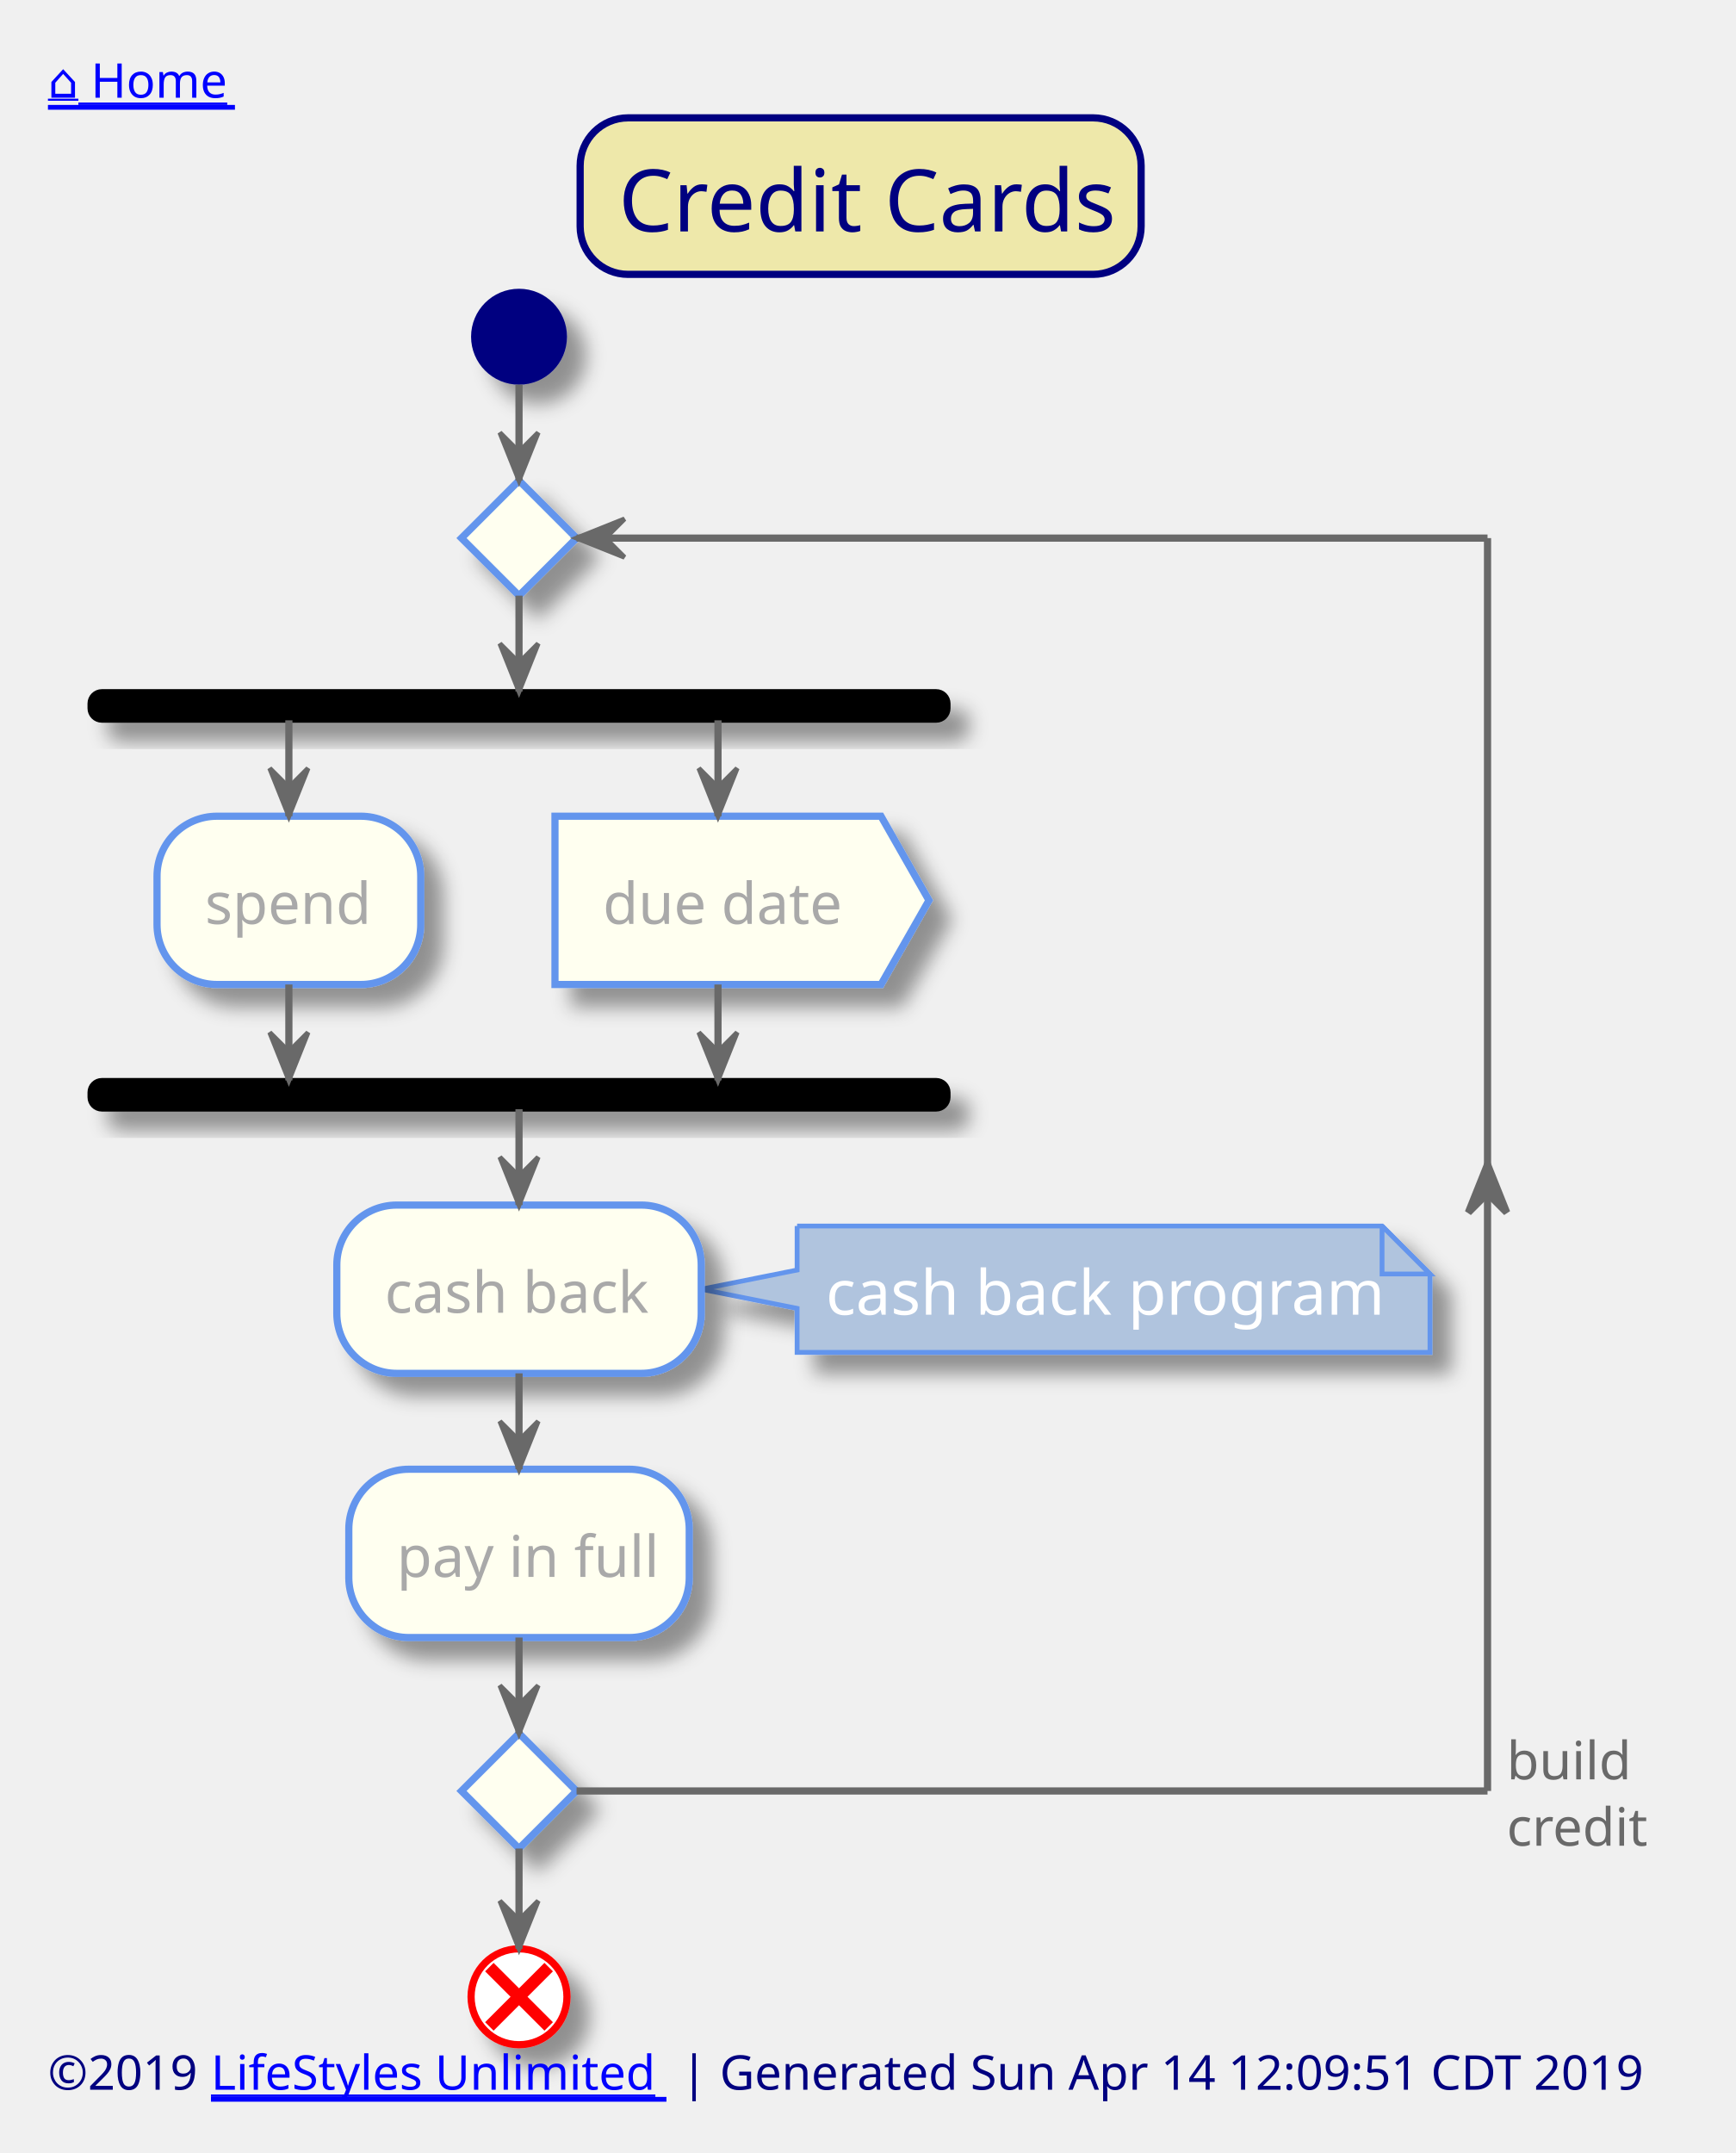
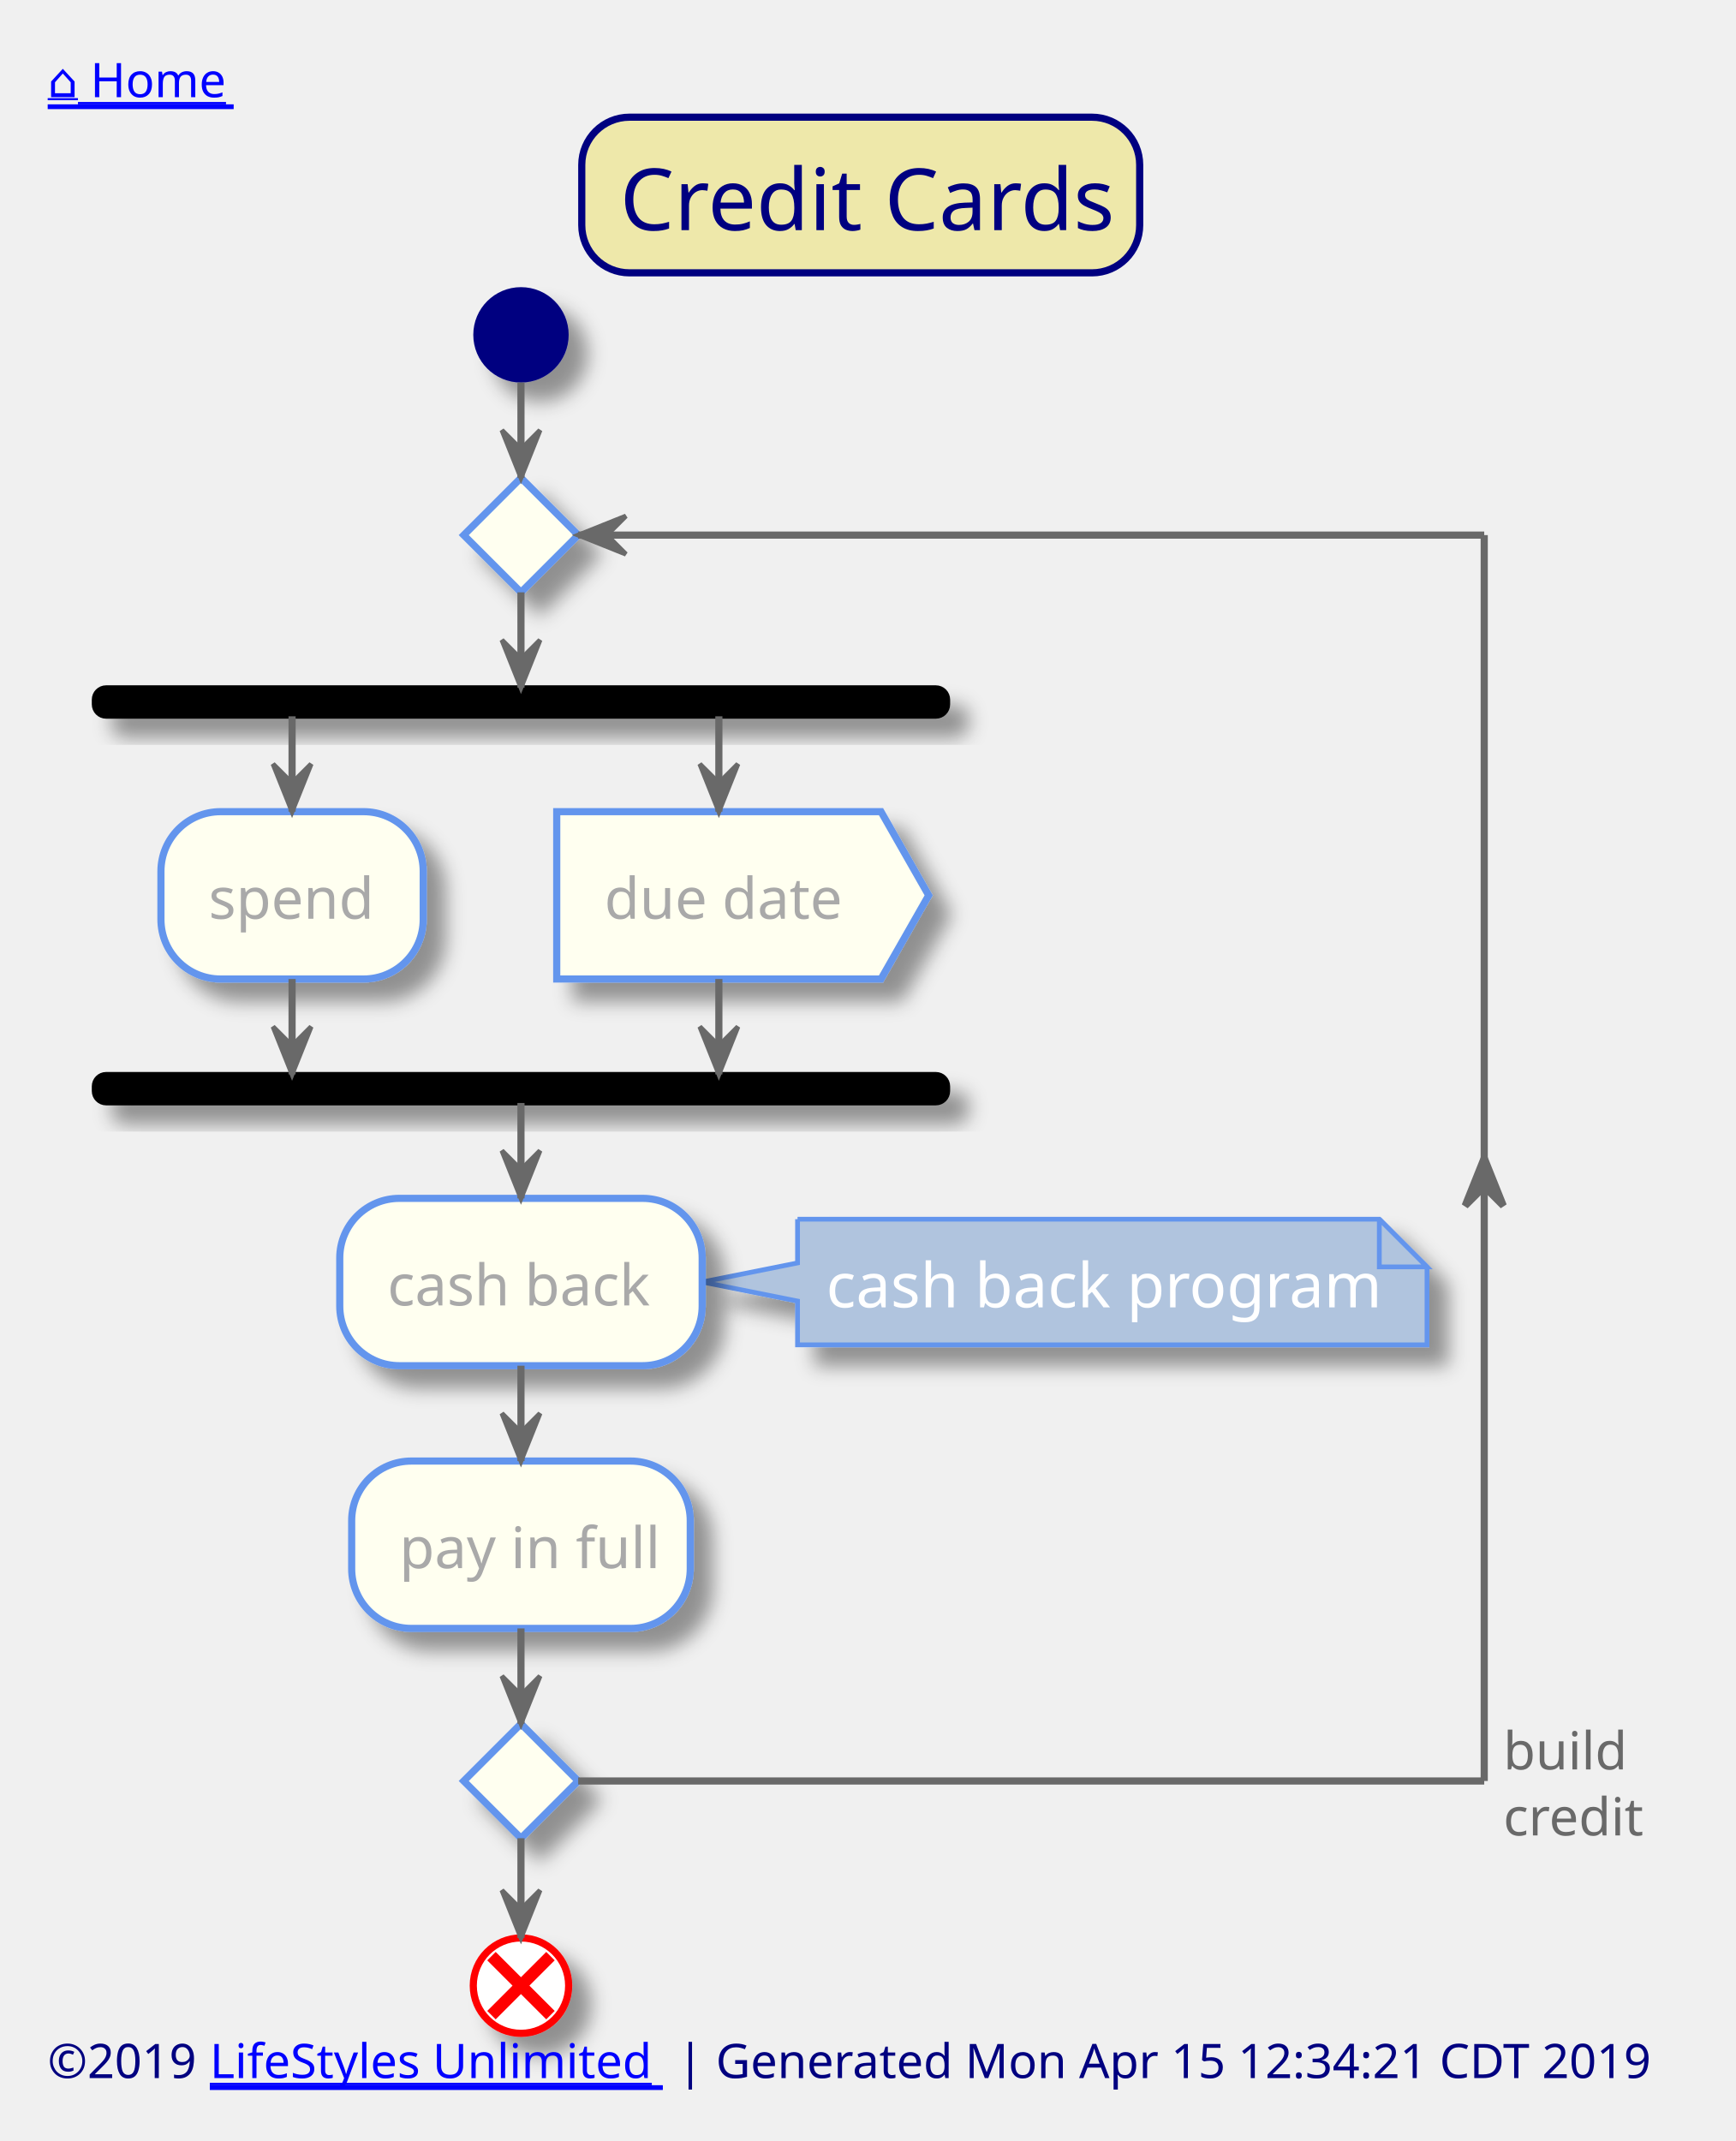
- <svg xmlns="http://www.w3.org/2000/svg" xmlns:xlink="http://www.w3.org/1999/xlink" contentScriptType="application/ecmascript" contentStyleType="text/css" height="449px" preserveAspectRatio="none" style="width:362px;height:449px;" version="1.1" viewBox="0 0 362 449" width="362px" zoomAndPan="magnify">
+ <svg xmlns="http://www.w3.org/2000/svg" xmlns:xlink="http://www.w3.org/1999/xlink" contentScriptType="application/ecmascript" contentStyleType="text/css" height="449px" preserveAspectRatio="none" style="width:364px;height:449px;" version="1.1" viewBox="0 0 364 449" width="364px" zoomAndPan="magnify">
  <defs>
    <style type="text/css">path:hover { stroke: #0000FF !important;}</style>
-     <filter height="300%" id="f1d5yuvlcmghh0" width="300%" x="-1" y="-1">
+     <filter height="300%" id="folj5xd70y3oi" width="300%" x="-1" y="-1">
      <feGaussianBlur result="blurOut" stdDeviation="2.0" />
      <feColorMatrix in="blurOut" result="blurOut2" type="matrix" values="0 0 0 0 0 0 0 0 0 0 0 0 0 0 0 0 0 0 .4 0" />
      <feOffset dx="4.0" dy="4.0" in="blurOut2" result="blurOut3" />
      <feBlend in="SourceGraphic" in2="blurOut3" mode="normal" />
    </filter>
  </defs>
  <g>
    <a target="_top" xlink:actuate="onRequest" xlink:href="../index.svg" xlink:show="new" xlink:title="../index.svg" xlink:type="simple">
      <text fill="#0000FF" font-family="sans-serif" font-size="10" lengthAdjust="spacingAndGlyphs" text-decoration="underline" textLength="39" x="10" y="20.381">⌂ Home</text>
      <line style="stroke: #0000FF; stroke-width: 1.0;" x1="10" x2="49" y1="22.381" y2="22.381" />
    </a>
-     <rect fill="#EEE8AA" height="32.641" rx="10" ry="10" style="stroke: #000080; stroke-width: 1.5;" width="117" x="121" y="24.578" />
-     <text fill="#000080" font-family="sans-serif" font-size="18" lengthAdjust="spacingAndGlyphs" textLength="101" x="129" y="48.264">Credit Cards</text>
-     <ellipse cx="108.25" cy="70.219" fill="#000080" filter="url(#f1d5yuvlcmghh0)" rx="10" ry="10" style="stroke: none; stroke-width: 1.0;" />
-     <rect fill="#000000" filter="url(#f1d5yuvlcmghh0)" height="6" rx="2.5" ry="2.5" style="stroke: #000000; stroke-width: 1.0;" width="179" x="18.75" y="144.219" />
-     <rect fill="#FFFFF0" filter="url(#f1d5yuvlcmghh0)" height="35.094" rx="12.5" ry="12.5" style="stroke: #6495ED; stroke-width: 1.5;" width="55" x="32.75" y="170.219" />
-     <text fill="#A9A9A9" font-family="sans-serif" font-size="12" lengthAdjust="spacingAndGlyphs" textLength="35" x="42.75" y="192.676">spend</text>
-     <polygon fill="#FFFFF0" filter="url(#f1d5yuvlcmghh0)" points="115.75,170.219,183.75,170.219,193.75,187.766,183.75,205.312,115.75,205.312" style="stroke: #6495ED; stroke-width: 1.5;" />
-     <text fill="#A9A9A9" font-family="sans-serif" font-size="12" lengthAdjust="spacingAndGlyphs" textLength="48" x="125.75" y="192.676">due date</text>
-     <rect fill="#000000" filter="url(#f1d5yuvlcmghh0)" height="6" rx="2.5" ry="2.5" style="stroke: #000000; stroke-width: 1.0;" width="179" x="18.75" y="225.312" />
-     <path d="M166.25,255.684 L166.25,264.859 L146.25,268.859 L166.25,272.859 L166.25,282.035 A0,0 0 0 0 166.25,282.035 L298.25,282.035 A0,0 0 0 0 298.25,282.035 L298.25,265.684 L288.25,255.684 L166.25,255.684 A0,0 0 0 0 166.25,255.684 " fill="#B0C4DE" filter="url(#f1d5yuvlcmghh0)" style="stroke: #6495ED; stroke-width: 1.0;" />
-     <path d="M288.25,255.684 L288.25,265.684 L298.25,265.684 L288.25,255.684 " fill="#B0C4DE" style="stroke: #6495ED; stroke-width: 1.0;" />
-     <text fill="#FFFFFF" font-family="sans-serif" font-size="13" lengthAdjust="spacingAndGlyphs" textLength="111" x="172.25" y="274.179">cash back program</text>
-     <rect fill="#FFFFF0" filter="url(#f1d5yuvlcmghh0)" height="35.094" rx="12.5" ry="12.5" style="stroke: #6495ED; stroke-width: 1.5;" width="76" x="70.25" y="251.312" />
-     <text fill="#A9A9A9" font-family="sans-serif" font-size="12" lengthAdjust="spacingAndGlyphs" textLength="56" x="80.25" y="273.769">cash back</text>
-     <rect fill="#FFFFF0" filter="url(#f1d5yuvlcmghh0)" height="35.094" rx="12.5" ry="12.5" style="stroke: #6495ED; stroke-width: 1.5;" width="71" x="72.75" y="306.406" />
-     <text fill="#A9A9A9" font-family="sans-serif" font-size="12" lengthAdjust="spacingAndGlyphs" textLength="51" x="82.75" y="328.863">pay in full</text>
-     <polygon fill="#FFFFF0" filter="url(#f1d5yuvlcmghh0)" points="108.25,100.219,120.25,112.219,108.25,124.219,96.25,112.219,108.25,100.219" style="stroke: #6495ED; stroke-width: 1.5;" />
-     <polygon fill="#FFFFF0" filter="url(#f1d5yuvlcmghh0)" points="108.25,361.5,108.25,361.5,120.25,373.5,108.25,385.5,108.25,385.5,96.25,373.5,108.25,361.5" style="stroke: #6495ED; stroke-width: 1.5;" />
-     <ellipse cx="108.25" cy="416.419" fill="#FFFFFF" filter="url(#f1d5yuvlcmghh0)" rx="10" ry="10" style="stroke: #FF0000; stroke-width: 1.5;" />
-     <line style="stroke: #FF0000; stroke-width: 2.5;" x1="102.063" x2="114.437" y1="410.232" y2="422.606" />
-     <line style="stroke: #FF0000; stroke-width: 2.5;" x1="114.437" x2="102.063" y1="410.232" y2="422.606" />
-     <line style="stroke: #696969; stroke-width: 1.5;" x1="60.25" x2="60.25" y1="150.219" y2="170.219" />
-     <polygon fill="#696969" points="56.25,160.219,60.25,170.219,64.25,160.219,60.25,164.219" style="stroke: #696969; stroke-width: 1.0;" />
-     <line style="stroke: #696969; stroke-width: 1.5;" x1="149.75" x2="149.75" y1="150.219" y2="170.219" />
-     <polygon fill="#696969" points="145.75,160.219,149.75,170.219,153.75,160.219,149.75,164.219" style="stroke: #696969; stroke-width: 1.0;" />
-     <line style="stroke: #696969; stroke-width: 1.5;" x1="60.25" x2="60.25" y1="205.312" y2="225.312" />
-     <polygon fill="#696969" points="56.25,215.312,60.25,225.312,64.25,215.312,60.25,219.312" style="stroke: #696969; stroke-width: 1.0;" />
-     <line style="stroke: #696969; stroke-width: 1.5;" x1="149.75" x2="149.75" y1="205.312" y2="225.312" />
-     <polygon fill="#696969" points="145.75,215.312,149.75,225.312,153.75,215.312,149.75,219.312" style="stroke: #696969; stroke-width: 1.0;" />
-     <line style="stroke: #696969; stroke-width: 1.5;" x1="108.25" x2="108.25" y1="231.312" y2="251.312" />
-     <polygon fill="#696969" points="104.25,241.312,108.25,251.312,112.25,241.312,108.25,245.312" style="stroke: #696969; stroke-width: 1.0;" />
-     <line style="stroke: #696969; stroke-width: 1.5;" x1="108.25" x2="108.25" y1="286.406" y2="306.406" />
-     <polygon fill="#696969" points="104.25,296.406,108.25,306.406,112.25,296.406,108.25,300.406" style="stroke: #696969; stroke-width: 1.0;" />
-     <line style="stroke: #696969; stroke-width: 1.5;" x1="108.25" x2="108.25" y1="124.219" y2="144.219" />
-     <polygon fill="#696969" points="104.25,134.219,108.25,144.219,112.25,134.219,108.25,138.219" style="stroke: #696969; stroke-width: 1.0;" />
-     <line style="stroke: #696969; stroke-width: 1.5;" x1="120.25" x2="310.25" y1="373.5" y2="373.5" />
-     <polygon fill="#696969" points="306.25,252.859,310.25,242.859,314.25,252.859,310.25,248.859" style="stroke: #696969; stroke-width: 1.5;" />
-     <line style="stroke: #696969; stroke-width: 1.5;" x1="310.25" x2="310.25" y1="112.219" y2="373.5" />
-     <line style="stroke: #696969; stroke-width: 1.5;" x1="310.25" x2="120.25" y1="112.219" y2="112.219" />
-     <polygon fill="#696969" points="130.25,108.219,120.25,112.219,130.25,116.219,126.25,112.219" style="stroke: #696969; stroke-width: 1.0;" />
-     <text fill="#696969" font-family="sans-serif" font-size="11" lengthAdjust="spacingAndGlyphs" textLength="22" x="314.25" y="371.083">build</text>
-     <text fill="#696969" font-family="sans-serif" font-size="11" lengthAdjust="spacingAndGlyphs" textLength="27" x="314.25" y="384.919">credit</text>
-     <line style="stroke: #696969; stroke-width: 1.5;" x1="108.25" x2="108.25" y1="341.5" y2="361.5" />
-     <polygon fill="#696969" points="104.25,351.5,108.25,361.5,112.25,351.5,108.25,355.5" style="stroke: #696969; stroke-width: 1.0;" />
-     <line style="stroke: #696969; stroke-width: 1.5;" x1="108.25" x2="108.25" y1="80.219" y2="100.219" />
-     <polygon fill="#696969" points="104.25,90.219,108.25,100.219,112.25,90.219,108.25,94.219" style="stroke: #696969; stroke-width: 1.0;" />
-     <line style="stroke: #696969; stroke-width: 1.5;" x1="108.25" x2="108.25" y1="385.5" y2="406.419" />
-     <polygon fill="#696969" points="104.25,396.419,108.25,406.419,112.25,396.419,108.25,400.419" style="stroke: #696969; stroke-width: 1.0;" />
+     <rect fill="#EEE8AA" height="32.641" rx="10" ry="10" style="stroke: #000080; stroke-width: 1.5;" width="117" x="122" y="24.578" />
+     <text fill="#000080" font-family="sans-serif" font-size="18" lengthAdjust="spacingAndGlyphs" textLength="101" x="130" y="48.264">Credit Cards</text>
+     <ellipse cx="109.25" cy="70.219" fill="#000080" filter="url(#folj5xd70y3oi)" rx="10" ry="10" style="stroke: none; stroke-width: 1.0;" />
+     <rect fill="#000000" filter="url(#folj5xd70y3oi)" height="6" rx="2.5" ry="2.5" style="stroke: #000000; stroke-width: 1.0;" width="179" x="19.75" y="144.219" />
+     <rect fill="#FFFFF0" filter="url(#folj5xd70y3oi)" height="35.094" rx="12.5" ry="12.5" style="stroke: #6495ED; stroke-width: 1.5;" width="55" x="33.75" y="170.219" />
+     <text fill="#A9A9A9" font-family="sans-serif" font-size="12" lengthAdjust="spacingAndGlyphs" textLength="35" x="43.75" y="192.676">spend</text>
+     <polygon fill="#FFFFF0" filter="url(#folj5xd70y3oi)" points="116.75,170.219,184.75,170.219,194.75,187.766,184.75,205.312,116.75,205.312" style="stroke: #6495ED; stroke-width: 1.5;" />
+     <text fill="#A9A9A9" font-family="sans-serif" font-size="12" lengthAdjust="spacingAndGlyphs" textLength="48" x="126.75" y="192.676">due date</text>
+     <rect fill="#000000" filter="url(#folj5xd70y3oi)" height="6" rx="2.5" ry="2.5" style="stroke: #000000; stroke-width: 1.0;" width="179" x="19.75" y="225.312" />
+     <path d="M167.25,255.684 L167.25,264.859 L147.25,268.859 L167.25,272.859 L167.25,282.035 A0,0 0 0 0 167.25,282.035 L299.25,282.035 A0,0 0 0 0 299.25,282.035 L299.25,265.684 L289.25,255.684 L167.25,255.684 A0,0 0 0 0 167.25,255.684 " fill="#B0C4DE" filter="url(#folj5xd70y3oi)" style="stroke: #6495ED; stroke-width: 1.0;" />
+     <path d="M289.25,255.684 L289.25,265.684 L299.25,265.684 L289.25,255.684 " fill="#B0C4DE" style="stroke: #6495ED; stroke-width: 1.0;" />
+     <text fill="#FFFFFF" font-family="sans-serif" font-size="13" lengthAdjust="spacingAndGlyphs" textLength="111" x="173.25" y="274.179">cash back program</text>
+     <rect fill="#FFFFF0" filter="url(#folj5xd70y3oi)" height="35.094" rx="12.5" ry="12.5" style="stroke: #6495ED; stroke-width: 1.5;" width="76" x="71.25" y="251.312" />
+     <text fill="#A9A9A9" font-family="sans-serif" font-size="12" lengthAdjust="spacingAndGlyphs" textLength="56" x="81.25" y="273.769">cash back</text>
+     <rect fill="#FFFFF0" filter="url(#folj5xd70y3oi)" height="35.094" rx="12.5" ry="12.5" style="stroke: #6495ED; stroke-width: 1.5;" width="71" x="73.75" y="306.406" />
+     <text fill="#A9A9A9" font-family="sans-serif" font-size="12" lengthAdjust="spacingAndGlyphs" textLength="51" x="83.75" y="328.863">pay in full</text>
+     <polygon fill="#FFFFF0" filter="url(#folj5xd70y3oi)" points="109.25,100.219,121.25,112.219,109.25,124.219,97.25,112.219,109.25,100.219" style="stroke: #6495ED; stroke-width: 1.5;" />
+     <polygon fill="#FFFFF0" filter="url(#folj5xd70y3oi)" points="109.25,361.5,109.25,361.5,121.25,373.5,109.25,385.5,109.25,385.5,97.25,373.5,109.25,361.5" style="stroke: #6495ED; stroke-width: 1.5;" />
+     <ellipse cx="109.25" cy="416.419" fill="#FFFFFF" filter="url(#folj5xd70y3oi)" rx="10" ry="10" style="stroke: #FF0000; stroke-width: 1.5;" />
+     <line style="stroke: #FF0000; stroke-width: 2.5;" x1="103.063" x2="115.437" y1="410.232" y2="422.606" />
+     <line style="stroke: #FF0000; stroke-width: 2.5;" x1="115.437" x2="103.063" y1="410.232" y2="422.606" />
+     <line style="stroke: #696969; stroke-width: 1.5;" x1="61.25" x2="61.25" y1="150.219" y2="170.219" />
+     <polygon fill="#696969" points="57.25,160.219,61.25,170.219,65.25,160.219,61.25,164.219" style="stroke: #696969; stroke-width: 1.0;" />
+     <line style="stroke: #696969; stroke-width: 1.5;" x1="150.75" x2="150.75" y1="150.219" y2="170.219" />
+     <polygon fill="#696969" points="146.75,160.219,150.75,170.219,154.75,160.219,150.75,164.219" style="stroke: #696969; stroke-width: 1.0;" />
+     <line style="stroke: #696969; stroke-width: 1.5;" x1="61.25" x2="61.25" y1="205.312" y2="225.312" />
+     <polygon fill="#696969" points="57.25,215.312,61.25,225.312,65.25,215.312,61.25,219.312" style="stroke: #696969; stroke-width: 1.0;" />
+     <line style="stroke: #696969; stroke-width: 1.5;" x1="150.75" x2="150.75" y1="205.312" y2="225.312" />
+     <polygon fill="#696969" points="146.75,215.312,150.75,225.312,154.75,215.312,150.75,219.312" style="stroke: #696969; stroke-width: 1.0;" />
+     <line style="stroke: #696969; stroke-width: 1.5;" x1="109.25" x2="109.25" y1="231.312" y2="251.312" />
+     <polygon fill="#696969" points="105.25,241.312,109.25,251.312,113.25,241.312,109.25,245.312" style="stroke: #696969; stroke-width: 1.0;" />
+     <line style="stroke: #696969; stroke-width: 1.5;" x1="109.25" x2="109.25" y1="286.406" y2="306.406" />
+     <polygon fill="#696969" points="105.25,296.406,109.25,306.406,113.25,296.406,109.25,300.406" style="stroke: #696969; stroke-width: 1.0;" />
+     <line style="stroke: #696969; stroke-width: 1.5;" x1="109.25" x2="109.25" y1="124.219" y2="144.219" />
+     <polygon fill="#696969" points="105.25,134.219,109.25,144.219,113.25,134.219,109.25,138.219" style="stroke: #696969; stroke-width: 1.0;" />
+     <line style="stroke: #696969; stroke-width: 1.5;" x1="121.25" x2="311.25" y1="373.5" y2="373.5" />
+     <polygon fill="#696969" points="307.25,252.859,311.25,242.859,315.25,252.859,311.25,248.859" style="stroke: #696969; stroke-width: 1.5;" />
+     <line style="stroke: #696969; stroke-width: 1.5;" x1="311.25" x2="311.25" y1="112.219" y2="373.5" />
+     <line style="stroke: #696969; stroke-width: 1.5;" x1="311.25" x2="121.25" y1="112.219" y2="112.219" />
+     <polygon fill="#696969" points="131.25,108.219,121.25,112.219,131.25,116.219,127.25,112.219" style="stroke: #696969; stroke-width: 1.0;" />
+     <text fill="#696969" font-family="sans-serif" font-size="11" lengthAdjust="spacingAndGlyphs" textLength="22" x="315.25" y="371.083">build</text>
+     <text fill="#696969" font-family="sans-serif" font-size="11" lengthAdjust="spacingAndGlyphs" textLength="27" x="315.25" y="384.919">credit</text>
+     <line style="stroke: #696969; stroke-width: 1.5;" x1="109.25" x2="109.25" y1="341.5" y2="361.5" />
+     <polygon fill="#696969" points="105.25,351.5,109.25,361.5,113.25,351.5,109.25,355.5" style="stroke: #696969; stroke-width: 1.0;" />
+     <line style="stroke: #696969; stroke-width: 1.5;" x1="109.25" x2="109.25" y1="80.219" y2="100.219" />
+     <polygon fill="#696969" points="105.25,90.219,109.25,100.219,113.25,90.219,109.25,94.219" style="stroke: #696969; stroke-width: 1.0;" />
+     <line style="stroke: #696969; stroke-width: 1.5;" x1="109.25" x2="109.25" y1="385.5" y2="406.419" />
+     <polygon fill="#696969" points="105.25,396.419,109.25,406.419,113.25,396.419,109.25,400.419" style="stroke: #696969; stroke-width: 1.0;" />
    <text fill="#000080" font-family="sans-serif" font-size="10" lengthAdjust="spacingAndGlyphs" textLength="31" x="10" y="435.8">©2019</text>
    <a target="_top" xlink:actuate="onRequest" xlink:href="http://www.lifestylesunlimited.com" xlink:show="new" xlink:title="http://www.lifestylesunlimited.com" xlink:type="simple">
      <text fill="#0000FF" font-family="sans-serif" font-size="10" lengthAdjust="spacingAndGlyphs" text-decoration="underline" textLength="95" x="44" y="435.8">LifeStyles Unlimited</text>
      <line style="stroke: #0000FF; stroke-width: 1.0;" x1="44" x2="139" y1="437.8" y2="437.8" />
    </a>
-     <text fill="#000080" font-family="sans-serif" font-size="10" lengthAdjust="spacingAndGlyphs" textLength="208" x="142" y="435.8">| Generated Sun Apr 14 12:09:51 CDT 2019</text>
+     <text fill="#000080" font-family="sans-serif" font-size="10" lengthAdjust="spacingAndGlyphs" textLength="210" x="142" y="435.8">| Generated Mon Apr 15 12:34:21 CDT 2019</text>
  </g>
</svg>
